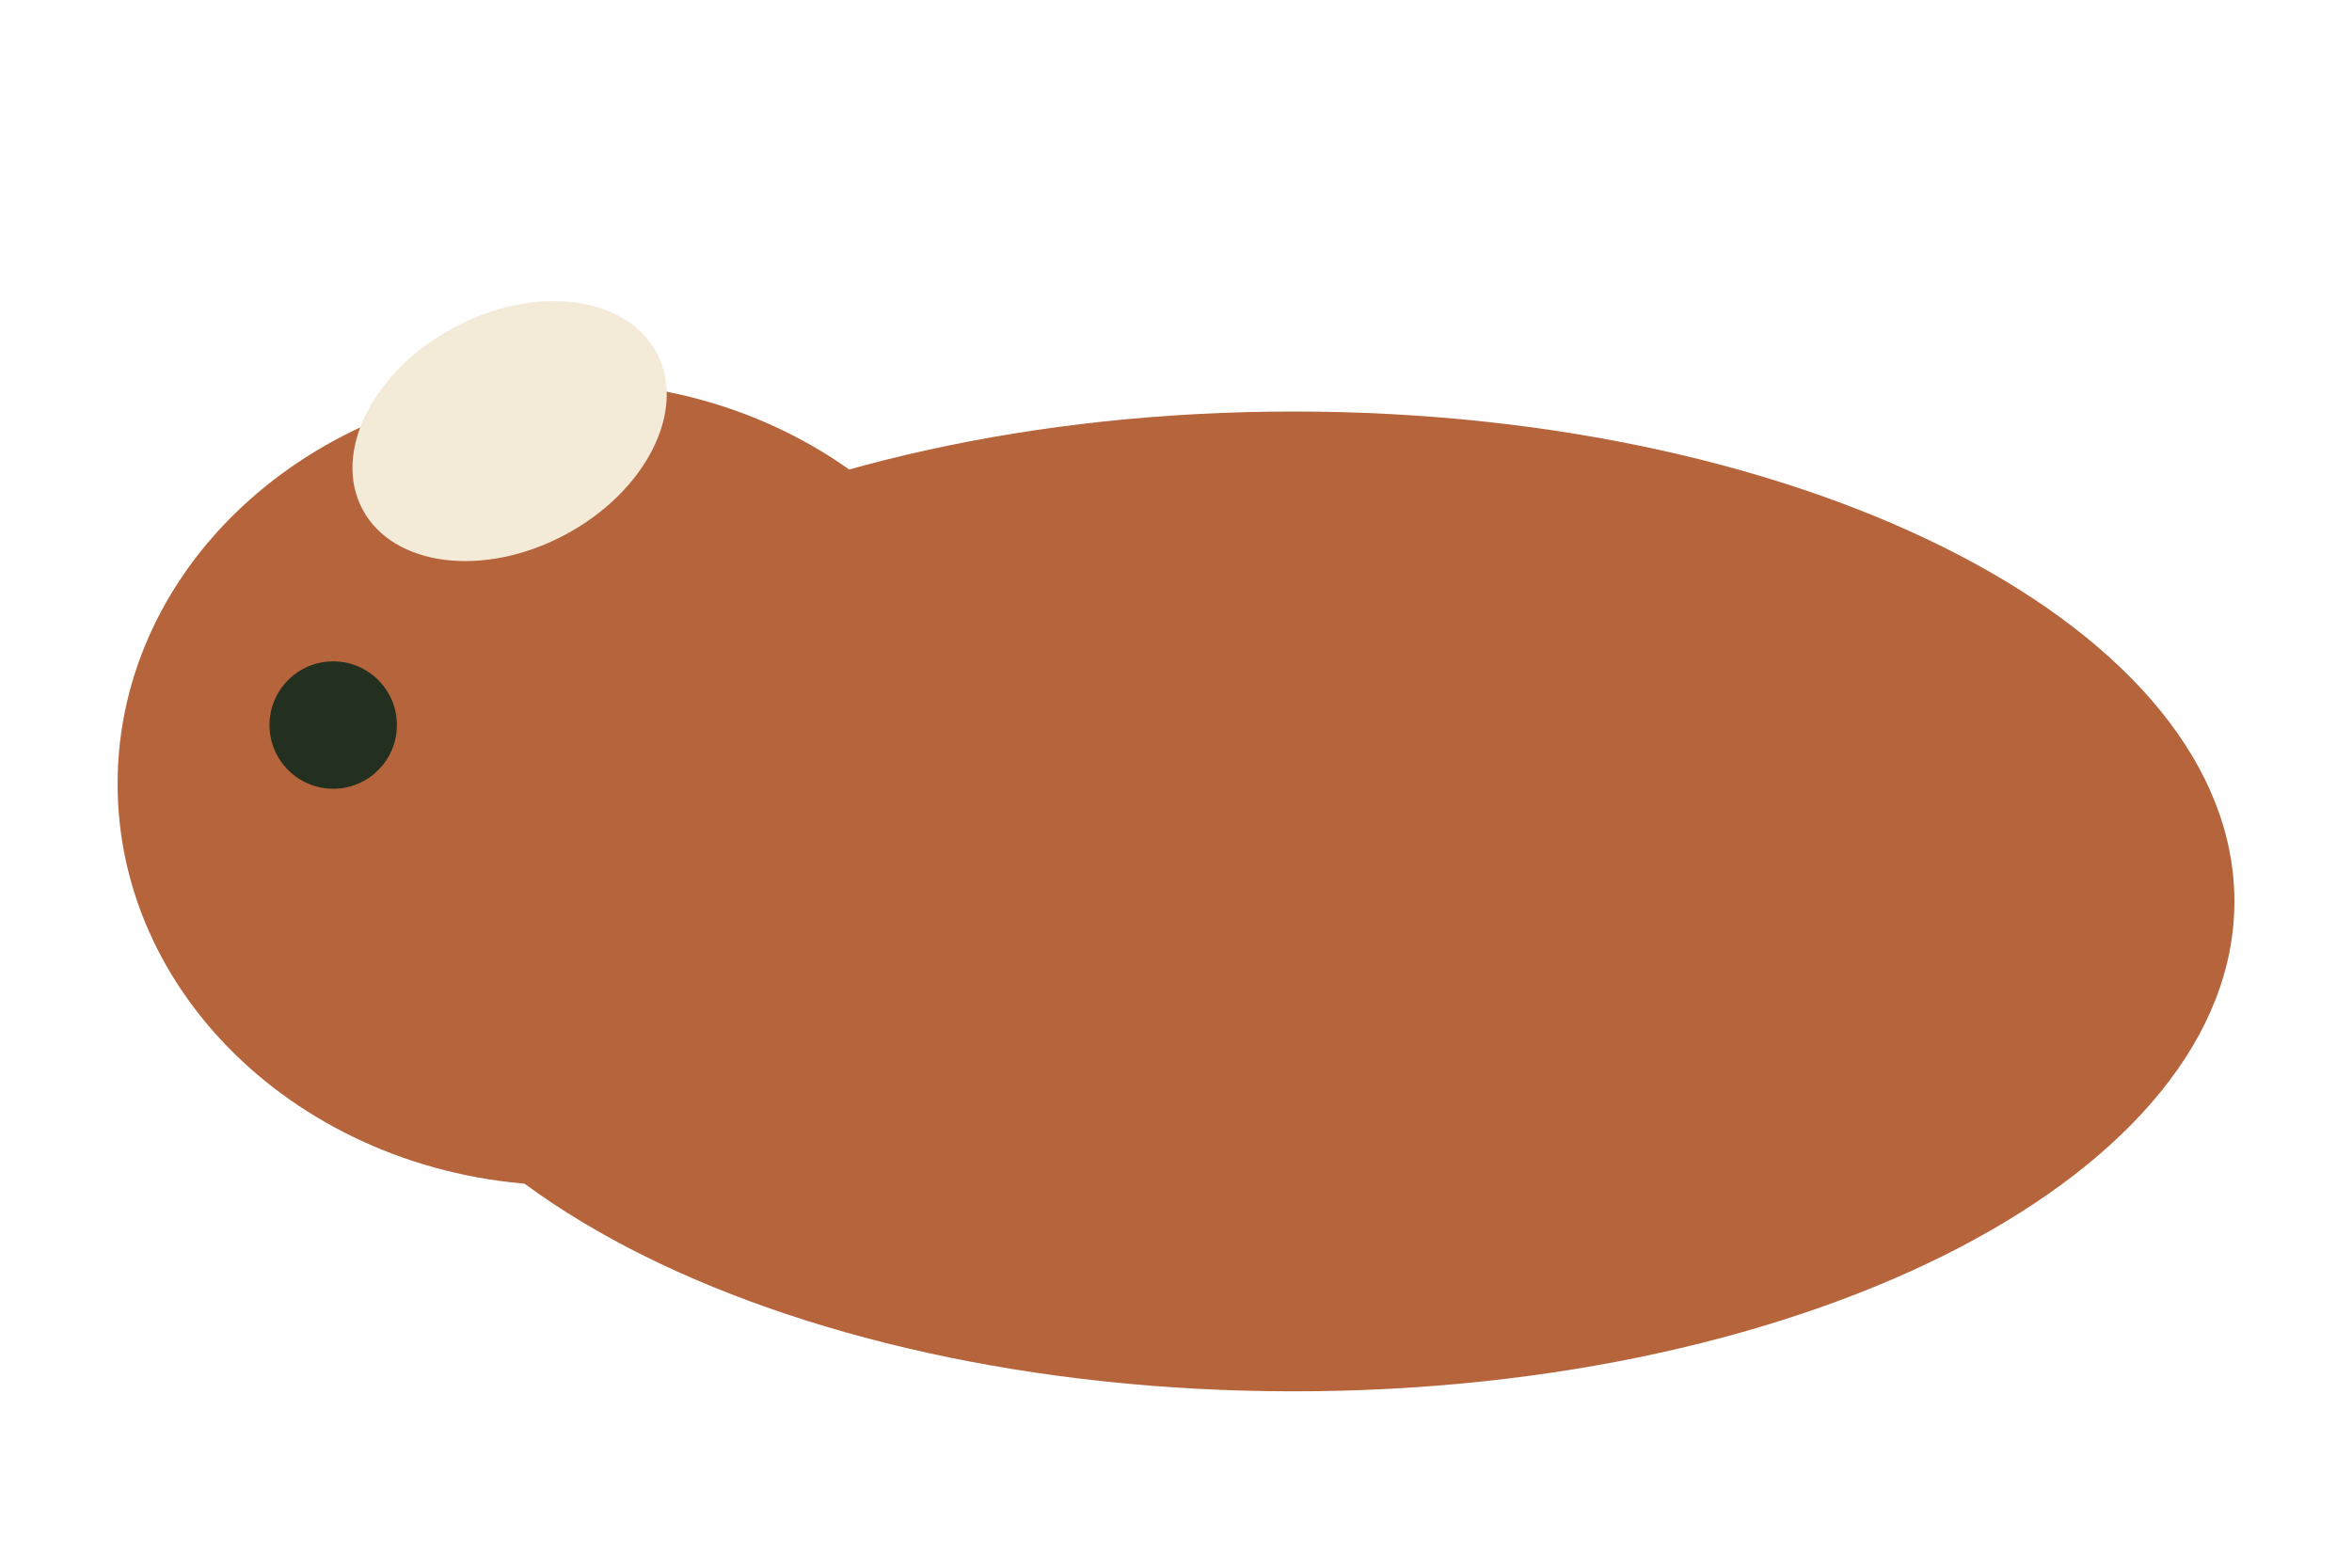
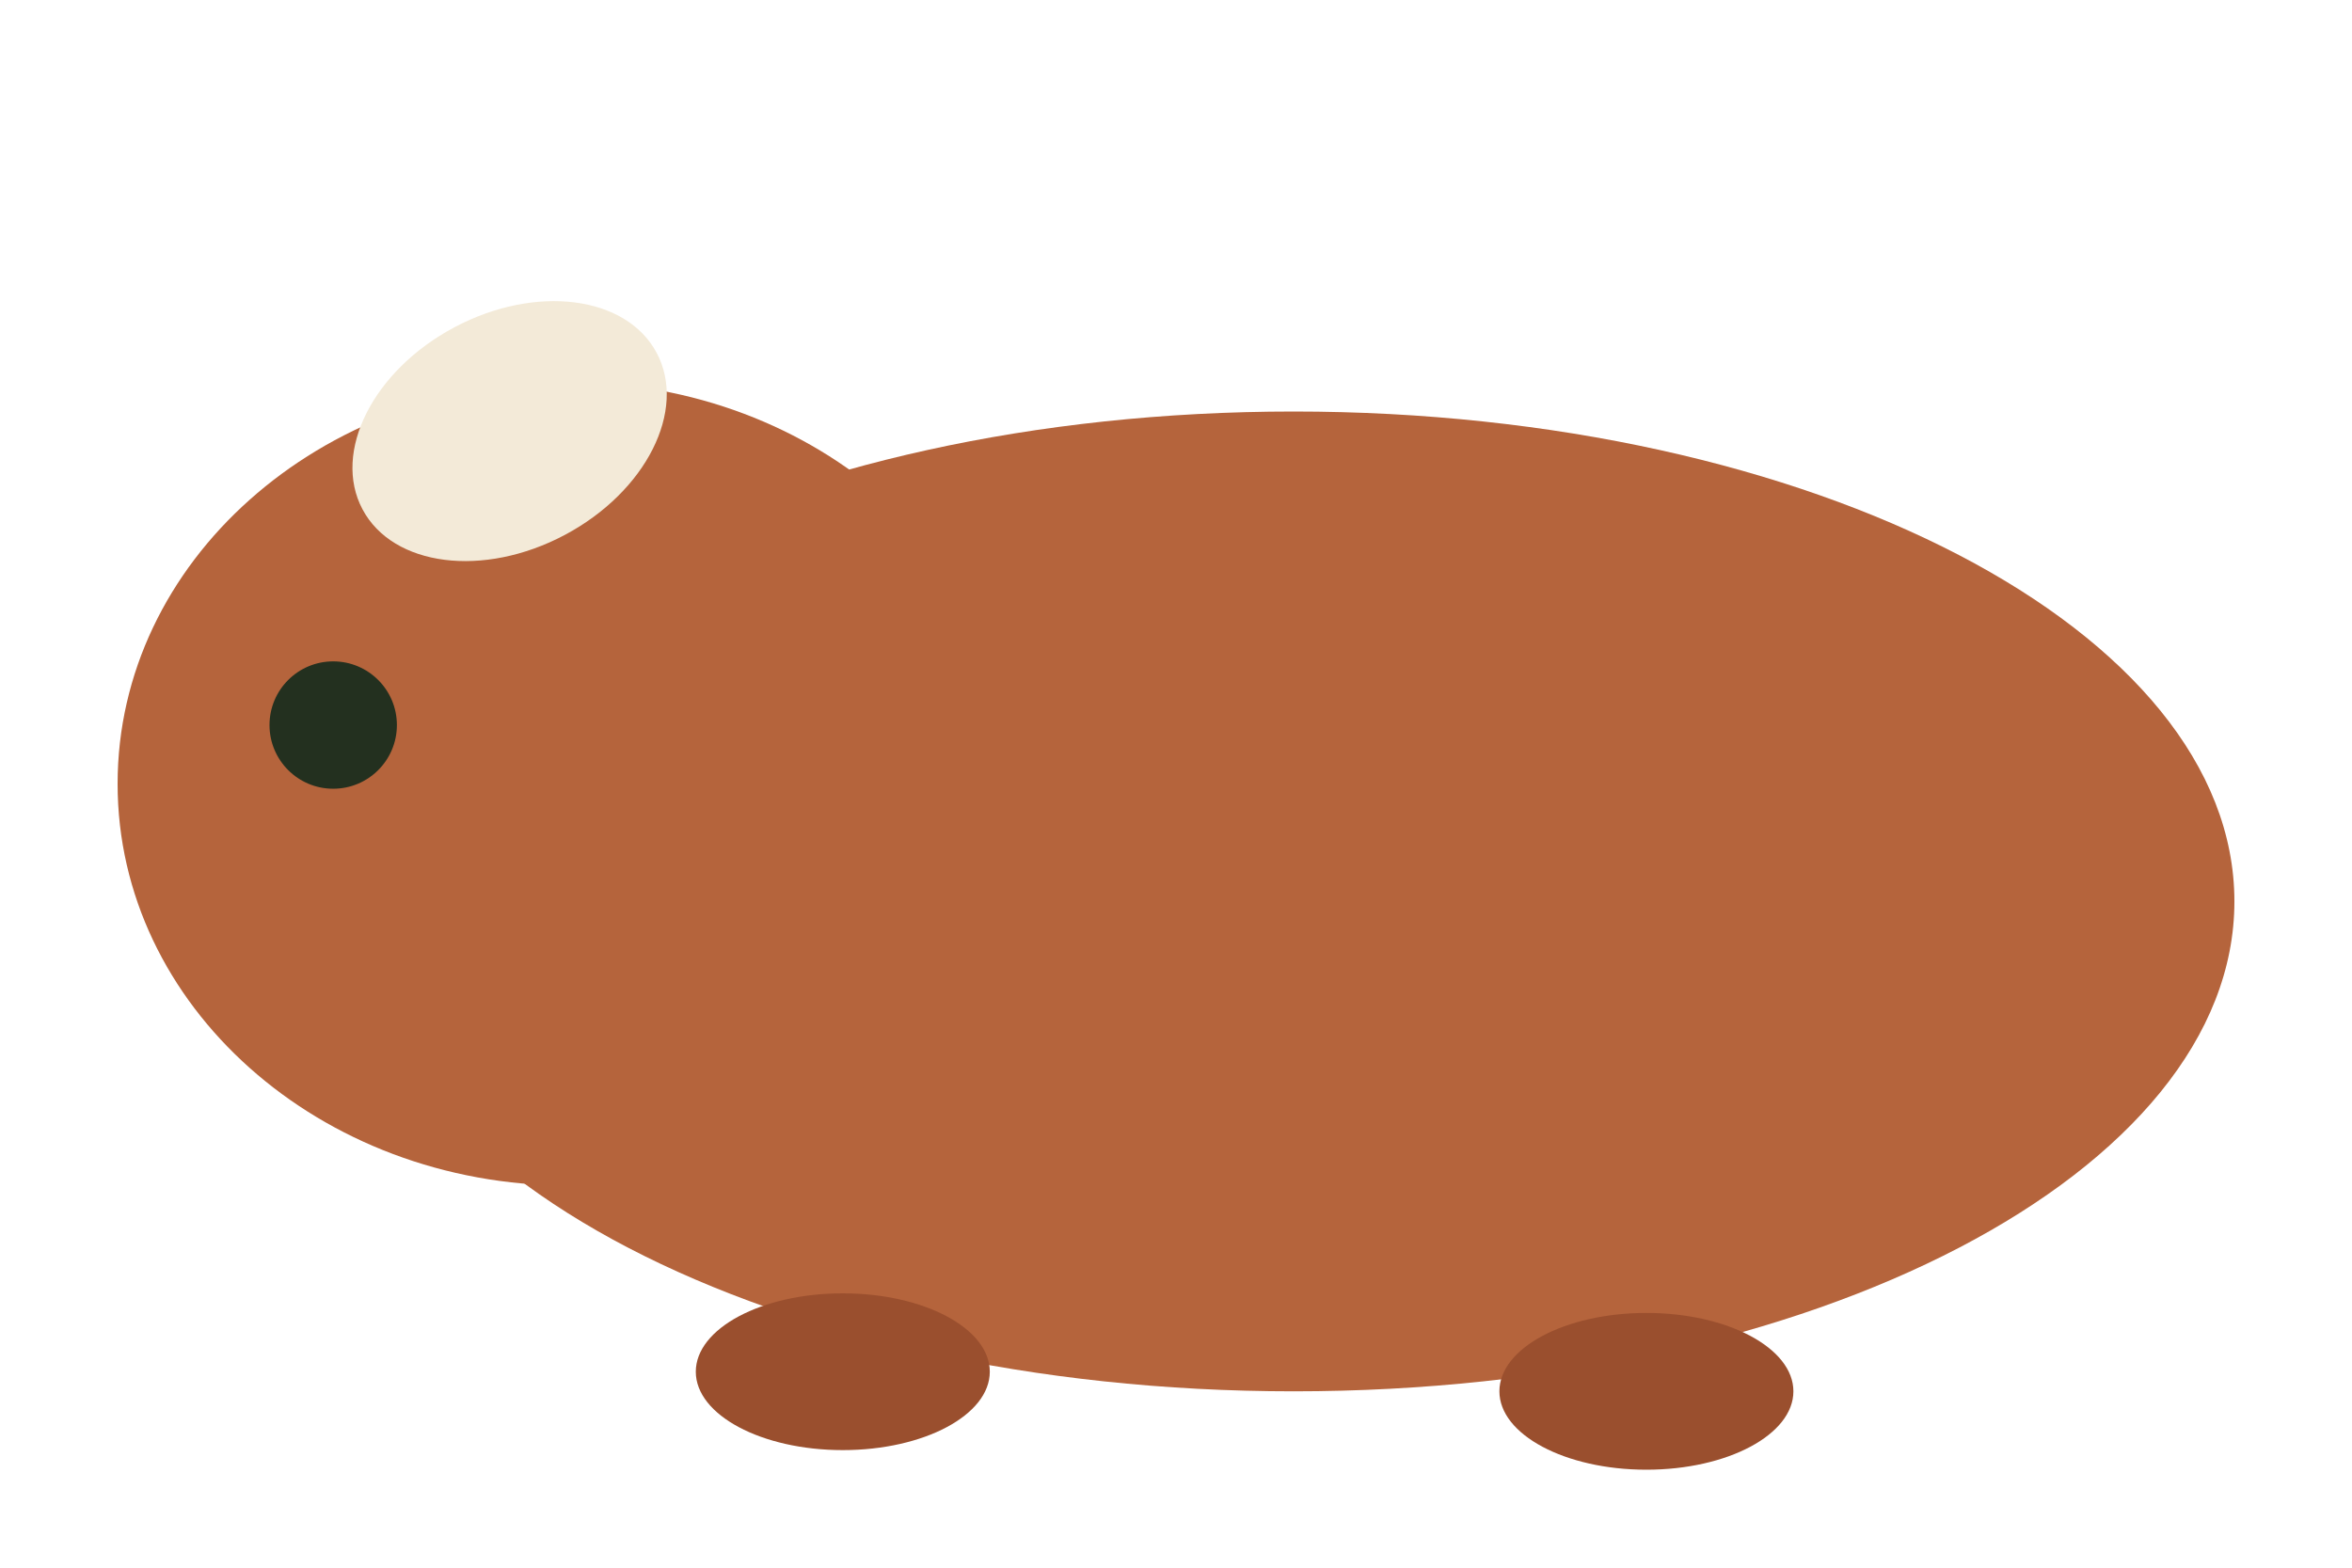
<svg xmlns="http://www.w3.org/2000/svg" viewBox="0 0 240 160">
  <ellipse cx="132" cy="92" rx="96" ry="50" fill="#B5643C" />
  <ellipse cx="58" cy="80" rx="46" ry="41" fill="#B5643C" />
  <ellipse cx="52" cy="44" rx="17" ry="12" transform="rotate(-28 52 44)" fill="#F3EAD8" />
  <circle cx="34" cy="74" r="6.5" fill="#23301F" />
+   <ellipse cx="86" cy="140" rx="15" ry="8" fill="#9A4F2E" />
+   <ellipse cx="168" cy="142" rx="15" ry="8" fill="#9A4F2E" />
</svg>
